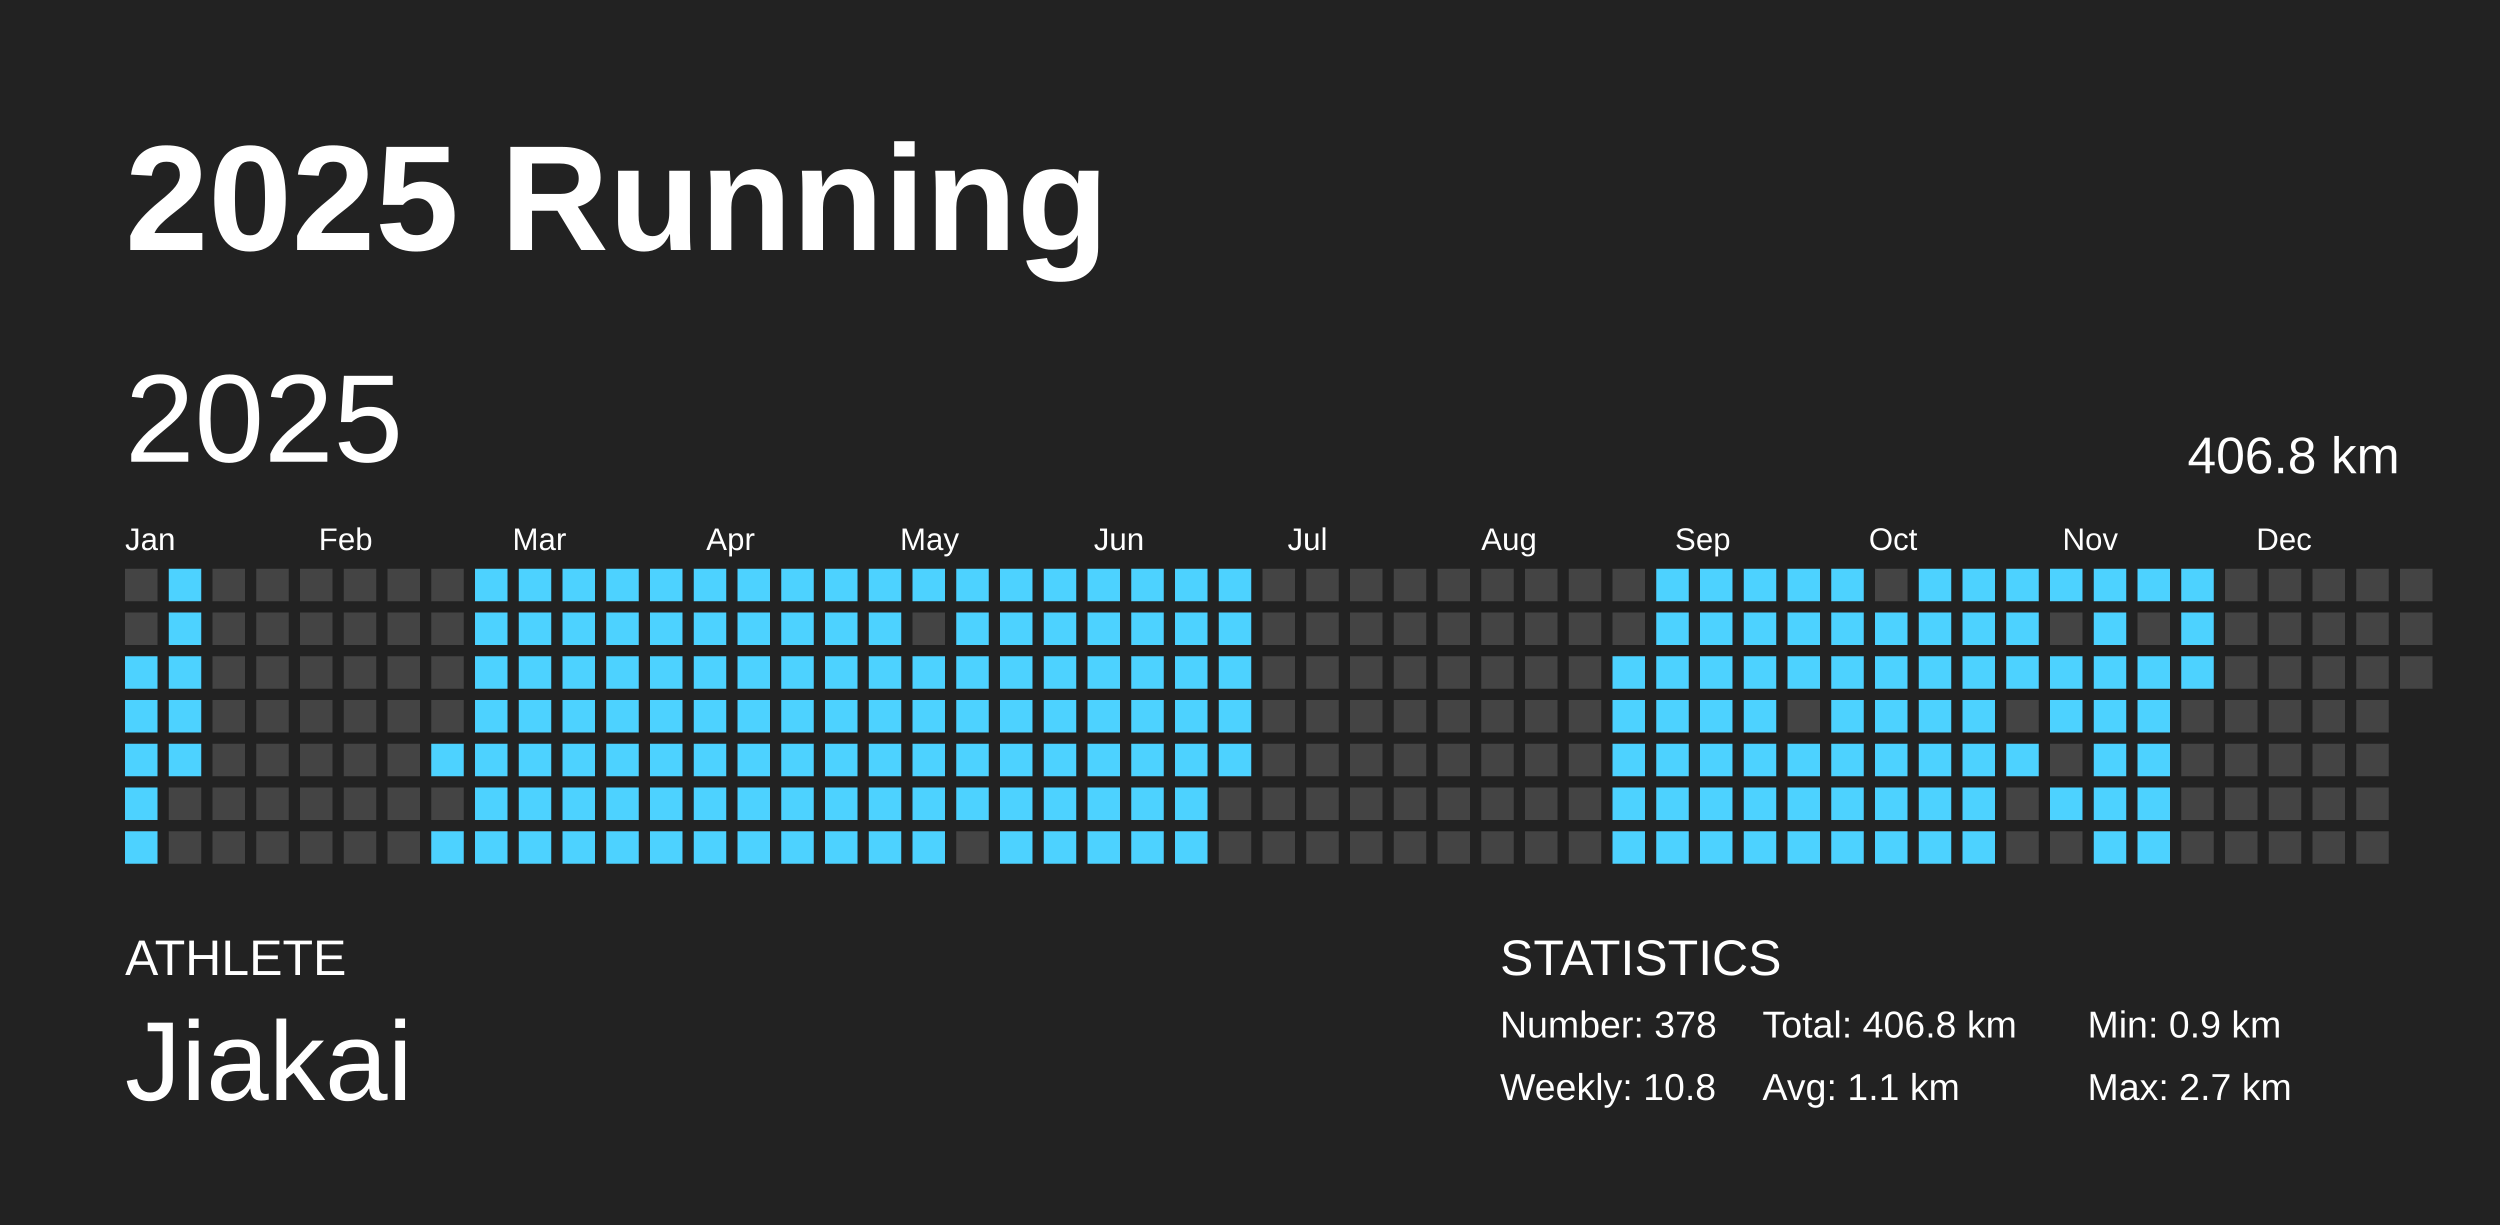
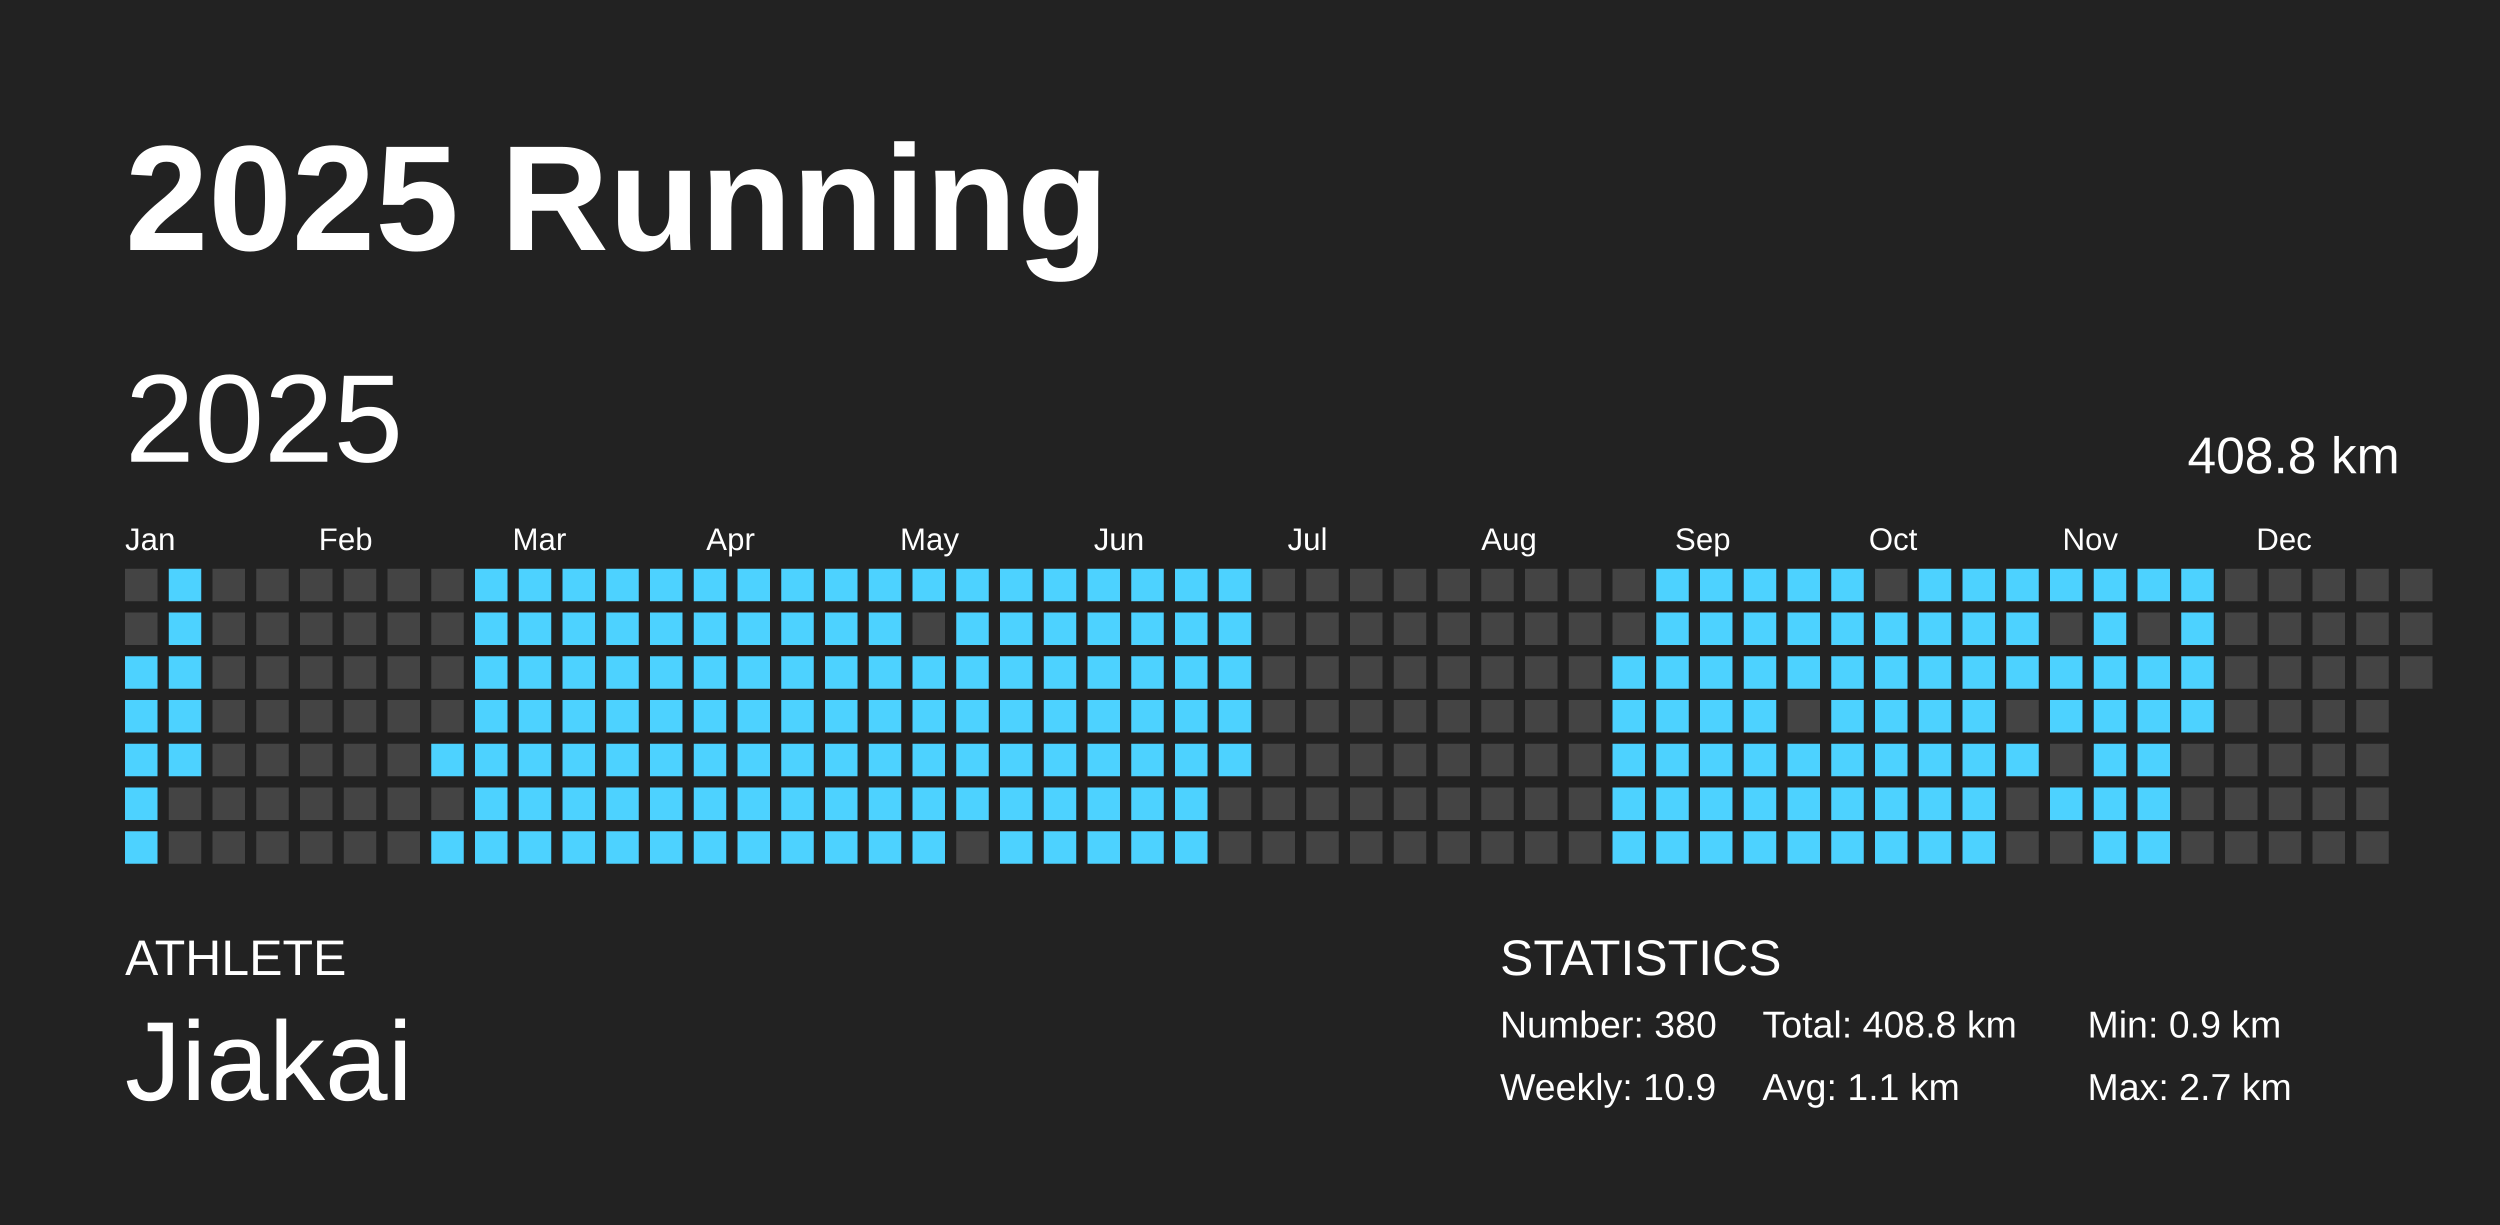
<svg xmlns="http://www.w3.org/2000/svg" baseProfile="full" height="98mm" version="1.1" viewBox="0,0,200,98" width="200mm">
  <defs />
  <rect fill="#222222" height="98" width="200" x="0" y="0" />
  <text fill="#FFFFFF" style="font-size:12px; font-family:Arial; font-weight:bold;" x="10" y="20">2025 Running</text>
  <text fill="#FFFFFF" style="font-size:4px; font-family:Arial" x="10" y="78">ATHLETE</text>
  <text fill="#FFFFFF" style="font-size:9px; font-family:Arial" x="10" y="88">Jiakai</text>
  <text fill="#FFFFFF" style="font-size:4px; font-family:Arial" x="120" y="78">STATISTICS</text>
-   <text fill="#FFFFFF" style="font-size:3px; font-family:Arial" x="120" y="83">Number: 378</text>
-   <text fill="#FFFFFF" style="font-size:3px; font-family:Arial" x="120" y="88">Weekly: 10.8</text>
-   <text fill="#FFFFFF" style="font-size:3px; font-family:Arial" x="141" y="83">Total: 406.8 km</text>
+   <text fill="#FFFFFF" style="font-size:3px; font-family:Arial" x="120" y="83">Number: 380</text>
+   <text fill="#FFFFFF" style="font-size:3px; font-family:Arial" x="120" y="88">Weekly: 10.9</text>
+   <text fill="#FFFFFF" style="font-size:3px; font-family:Arial" x="141" y="83">Total: 408.8 km</text>
  <text fill="#FFFFFF" style="font-size:3px; font-family:Arial" x="141" y="88">Avg: 1.1 km</text>
  <text fill="#FFFFFF" style="font-size:3px; font-family:Arial" x="167" y="83">Min: 0.9 km</text>
  <text fill="#FFFFFF" style="font-size:3px; font-family:Arial" x="167" y="88">Max: 2.7 km</text>
  <text dominant-baseline="hanging" fill="#FFFFFF" style="font-size:10.0px; font-family:Arial;" x="10" y="30">2025</text>
-   <text dominant-baseline="hanging" fill="#FFFFFF" style="font-size:4.125px; font-family:Arial;" x="175" y="35">406.8 km</text>
+   <text dominant-baseline="hanging" fill="#FFFFFF" style="font-size:4.125px; font-family:Arial;" x="175" y="35">408.8 km</text>
  <text fill="#FFFFFF" style="font-size:2.5px; font-family:Arial" x="10.0" y="44">Jan</text>
  <text fill="#FFFFFF" style="font-size:2.5px; font-family:Arial" x="25.5" y="44">Feb</text>
  <text fill="#FFFFFF" style="font-size:2.5px; font-family:Arial" x="41.0" y="44">Mar</text>
  <text fill="#FFFFFF" style="font-size:2.5px; font-family:Arial" x="56.5" y="44">Apr</text>
  <text fill="#FFFFFF" style="font-size:2.5px; font-family:Arial" x="72.0" y="44">May</text>
  <text fill="#FFFFFF" style="font-size:2.5px; font-family:Arial" x="87.5" y="44">Jun</text>
  <text fill="#FFFFFF" style="font-size:2.5px; font-family:Arial" x="103.0" y="44">Jul</text>
  <text fill="#FFFFFF" style="font-size:2.5px; font-family:Arial" x="118.5" y="44">Aug</text>
  <text fill="#FFFFFF" style="font-size:2.5px; font-family:Arial" x="134.0" y="44">Sep</text>
  <text fill="#FFFFFF" style="font-size:2.5px; font-family:Arial" x="149.5" y="44">Oct</text>
  <text fill="#FFFFFF" style="font-size:2.5px; font-family:Arial" x="165.0" y="44">Nov</text>
  <text fill="#FFFFFF" style="font-size:2.5px; font-family:Arial" x="180.5" y="44">Dec</text>
  <rect fill="#444444" height="2.6" width="2.6" x="10.0" y="45.5" />
  <rect fill="#444444" height="2.6" width="2.6" x="10.0" y="49.0" />
  <rect fill="#4dd2ff" height="2.6" width="2.6" x="10.0" y="52.5" />
  <rect fill="#4dd2ff" height="2.6" width="2.6" x="10.0" y="56.0" />
  <rect fill="#4dd2ff" height="2.6" width="2.6" x="10.0" y="59.5" />
  <rect fill="#4dd2ff" height="2.6" width="2.6" x="10.0" y="63.0" />
  <rect fill="#4dd2ff" height="2.6" width="2.6" x="10.0" y="66.5" />
  <rect fill="#4dd2ff" height="2.6" width="2.6" x="13.5" y="45.5" />
  <rect fill="#4dd2ff" height="2.6" width="2.6" x="13.5" y="49.0" />
  <rect fill="#4dd2ff" height="2.6" width="2.6" x="13.5" y="52.5" />
  <rect fill="#4dd2ff" height="2.6" width="2.6" x="13.5" y="56.0" />
  <rect fill="#4dd2ff" height="2.6" width="2.6" x="13.5" y="59.5" />
  <rect fill="#444444" height="2.6" width="2.6" x="13.5" y="63.0" />
  <rect fill="#444444" height="2.6" width="2.6" x="13.5" y="66.5" />
  <rect fill="#444444" height="2.6" width="2.6" x="17.0" y="45.5" />
  <rect fill="#444444" height="2.6" width="2.6" x="17.0" y="49.0" />
  <rect fill="#444444" height="2.6" width="2.6" x="17.0" y="52.5" />
  <rect fill="#444444" height="2.6" width="2.6" x="17.0" y="56.0" />
  <rect fill="#444444" height="2.6" width="2.6" x="17.0" y="59.5" />
  <rect fill="#444444" height="2.6" width="2.6" x="17.0" y="63.0" />
  <rect fill="#444444" height="2.6" width="2.6" x="17.0" y="66.5" />
  <rect fill="#444444" height="2.6" width="2.6" x="20.5" y="45.5" />
  <rect fill="#444444" height="2.6" width="2.6" x="20.5" y="49.0" />
  <rect fill="#444444" height="2.6" width="2.6" x="20.5" y="52.5" />
  <rect fill="#444444" height="2.6" width="2.6" x="20.5" y="56.0" />
  <rect fill="#444444" height="2.6" width="2.6" x="20.5" y="59.5" />
  <rect fill="#444444" height="2.6" width="2.6" x="20.5" y="63.0" />
  <rect fill="#444444" height="2.6" width="2.6" x="20.5" y="66.5" />
  <rect fill="#444444" height="2.6" width="2.6" x="24.0" y="45.5" />
  <rect fill="#444444" height="2.6" width="2.6" x="24.0" y="49.0" />
  <rect fill="#444444" height="2.6" width="2.6" x="24.0" y="52.5" />
  <rect fill="#444444" height="2.6" width="2.6" x="24.0" y="56.0" />
  <rect fill="#444444" height="2.6" width="2.6" x="24.0" y="59.5" />
  <rect fill="#444444" height="2.6" width="2.6" x="24.0" y="63.0" />
  <rect fill="#444444" height="2.6" width="2.6" x="24.0" y="66.5" />
  <rect fill="#444444" height="2.6" width="2.6" x="27.5" y="45.5" />
  <rect fill="#444444" height="2.6" width="2.6" x="27.5" y="49.0" />
  <rect fill="#444444" height="2.6" width="2.6" x="27.5" y="52.5" />
  <rect fill="#444444" height="2.6" width="2.6" x="27.5" y="56.0" />
  <rect fill="#444444" height="2.6" width="2.6" x="27.5" y="59.5" />
  <rect fill="#444444" height="2.6" width="2.6" x="27.5" y="63.0" />
  <rect fill="#444444" height="2.6" width="2.6" x="27.5" y="66.5" />
  <rect fill="#444444" height="2.6" width="2.6" x="31.0" y="45.5" />
  <rect fill="#444444" height="2.6" width="2.6" x="31.0" y="49.0" />
  <rect fill="#444444" height="2.6" width="2.6" x="31.0" y="52.5" />
  <rect fill="#444444" height="2.6" width="2.6" x="31.0" y="56.0" />
  <rect fill="#444444" height="2.6" width="2.6" x="31.0" y="59.5" />
  <rect fill="#444444" height="2.6" width="2.6" x="31.0" y="63.0" />
  <rect fill="#444444" height="2.6" width="2.6" x="31.0" y="66.5" />
  <rect fill="#444444" height="2.6" width="2.6" x="34.5" y="45.5" />
  <rect fill="#444444" height="2.6" width="2.6" x="34.5" y="49.0" />
  <rect fill="#444444" height="2.6" width="2.6" x="34.5" y="52.5" />
  <rect fill="#444444" height="2.6" width="2.6" x="34.5" y="56.0" />
  <rect fill="#4dd2ff" height="2.6" width="2.6" x="34.5" y="59.5" />
  <rect fill="#444444" height="2.6" width="2.6" x="34.5" y="63.0" />
  <rect fill="#4dd2ff" height="2.6" width="2.6" x="34.5" y="66.5" />
  <rect fill="#4dd2ff" height="2.6" width="2.6" x="38.0" y="45.5" />
  <rect fill="#4dd2ff" height="2.6" width="2.6" x="38.0" y="49.0" />
  <rect fill="#4dd2ff" height="2.6" width="2.6" x="38.0" y="52.5" />
  <rect fill="#4dd2ff" height="2.6" width="2.6" x="38.0" y="56.0" />
  <rect fill="#4dd2ff" height="2.6" width="2.6" x="38.0" y="59.5" />
  <rect fill="#4dd2ff" height="2.6" width="2.6" x="38.0" y="63.0" />
  <rect fill="#4dd2ff" height="2.6" width="2.6" x="38.0" y="66.5" />
  <rect fill="#4dd2ff" height="2.6" width="2.6" x="41.5" y="45.5" />
  <rect fill="#4dd2ff" height="2.6" width="2.6" x="41.5" y="49.0" />
  <rect fill="#4dd2ff" height="2.6" width="2.6" x="41.5" y="52.5" />
  <rect fill="#4dd2ff" height="2.6" width="2.6" x="41.5" y="56.0" />
  <rect fill="#4dd2ff" height="2.6" width="2.6" x="41.5" y="59.5" />
  <rect fill="#4dd2ff" height="2.6" width="2.6" x="41.5" y="63.0" />
  <rect fill="#4dd2ff" height="2.6" width="2.6" x="41.5" y="66.5" />
  <rect fill="#4dd2ff" height="2.6" width="2.6" x="45.0" y="45.5" />
  <rect fill="#4dd2ff" height="2.6" width="2.6" x="45.0" y="49.0" />
  <rect fill="#4dd2ff" height="2.6" width="2.6" x="45.0" y="52.5" />
  <rect fill="#4dd2ff" height="2.6" width="2.6" x="45.0" y="56.0" />
  <rect fill="#4dd2ff" height="2.6" width="2.6" x="45.0" y="59.5" />
  <rect fill="#4dd2ff" height="2.6" width="2.6" x="45.0" y="63.0" />
  <rect fill="#4dd2ff" height="2.6" width="2.6" x="45.0" y="66.5" />
  <rect fill="#4dd2ff" height="2.6" width="2.6" x="48.5" y="45.5" />
  <rect fill="#4dd2ff" height="2.6" width="2.6" x="48.5" y="49.0" />
  <rect fill="#4dd2ff" height="2.6" width="2.6" x="48.5" y="52.5" />
  <rect fill="#4dd2ff" height="2.6" width="2.6" x="48.5" y="56.0" />
  <rect fill="#4dd2ff" height="2.6" width="2.6" x="48.5" y="59.5" />
  <rect fill="#4dd2ff" height="2.6" width="2.6" x="48.5" y="63.0" />
  <rect fill="#4dd2ff" height="2.6" width="2.6" x="48.5" y="66.5" />
  <rect fill="#4dd2ff" height="2.6" width="2.6" x="52.0" y="45.5" />
  <rect fill="#4dd2ff" height="2.6" width="2.6" x="52.0" y="49.0" />
  <rect fill="#4dd2ff" height="2.6" width="2.6" x="52.0" y="52.5" />
  <rect fill="#4dd2ff" height="2.6" width="2.6" x="52.0" y="56.0" />
  <rect fill="#4dd2ff" height="2.6" width="2.6" x="52.0" y="59.5" />
  <rect fill="#4dd2ff" height="2.6" width="2.6" x="52.0" y="63.0" />
  <rect fill="#4dd2ff" height="2.6" width="2.6" x="52.0" y="66.5" />
  <rect fill="#4dd2ff" height="2.6" width="2.6" x="55.5" y="45.5" />
  <rect fill="#4dd2ff" height="2.6" width="2.6" x="55.5" y="49.0" />
  <rect fill="#4dd2ff" height="2.6" width="2.6" x="55.5" y="52.5" />
  <rect fill="#4dd2ff" height="2.6" width="2.6" x="55.5" y="56.0" />
  <rect fill="#4dd2ff" height="2.6" width="2.6" x="55.5" y="59.5" />
  <rect fill="#4dd2ff" height="2.6" width="2.6" x="55.5" y="63.0" />
  <rect fill="#4dd2ff" height="2.6" width="2.6" x="55.5" y="66.5" />
  <rect fill="#4dd2ff" height="2.6" width="2.6" x="59.0" y="45.5" />
  <rect fill="#4dd2ff" height="2.6" width="2.6" x="59.0" y="49.0" />
  <rect fill="#4dd2ff" height="2.6" width="2.6" x="59.0" y="52.5" />
  <rect fill="#4dd2ff" height="2.6" width="2.6" x="59.0" y="56.0" />
  <rect fill="#4dd2ff" height="2.6" width="2.6" x="59.0" y="59.5" />
  <rect fill="#4dd2ff" height="2.6" width="2.6" x="59.0" y="63.0" />
  <rect fill="#4dd2ff" height="2.6" width="2.6" x="59.0" y="66.5" />
  <rect fill="#4dd2ff" height="2.6" width="2.6" x="62.5" y="45.5" />
  <rect fill="#4dd2ff" height="2.6" width="2.6" x="62.5" y="49.0" />
  <rect fill="#4dd2ff" height="2.6" width="2.6" x="62.5" y="52.5" />
  <rect fill="#4dd2ff" height="2.6" width="2.6" x="62.5" y="56.0" />
  <rect fill="#4dd2ff" height="2.6" width="2.6" x="62.5" y="59.5" />
  <rect fill="#4dd2ff" height="2.6" width="2.6" x="62.5" y="63.0" />
  <rect fill="#4dd2ff" height="2.6" width="2.6" x="62.5" y="66.5" />
  <rect fill="#4dd2ff" height="2.6" width="2.6" x="66.0" y="45.5" />
  <rect fill="#4dd2ff" height="2.6" width="2.6" x="66.0" y="49.0" />
  <rect fill="#4dd2ff" height="2.6" width="2.6" x="66.0" y="52.5" />
  <rect fill="#4dd2ff" height="2.6" width="2.6" x="66.0" y="56.0" />
  <rect fill="#4dd2ff" height="2.6" width="2.6" x="66.0" y="59.5" />
  <rect fill="#4dd2ff" height="2.6" width="2.6" x="66.0" y="63.0" />
  <rect fill="#4dd2ff" height="2.6" width="2.6" x="66.0" y="66.5" />
  <rect fill="#4dd2ff" height="2.6" width="2.6" x="69.5" y="45.5" />
  <rect fill="#4dd2ff" height="2.6" width="2.6" x="69.5" y="49.0" />
  <rect fill="#4dd2ff" height="2.6" width="2.6" x="69.5" y="52.5" />
  <rect fill="#4dd2ff" height="2.6" width="2.6" x="69.5" y="56.0" />
  <rect fill="#4dd2ff" height="2.6" width="2.6" x="69.5" y="59.5" />
  <rect fill="#4dd2ff" height="2.6" width="2.6" x="69.5" y="63.0" />
  <rect fill="#4dd2ff" height="2.6" width="2.6" x="69.5" y="66.5" />
  <rect fill="#4dd2ff" height="2.6" width="2.6" x="73.0" y="45.5" />
  <rect fill="#444444" height="2.6" width="2.6" x="73.0" y="49.0" />
  <rect fill="#4dd2ff" height="2.6" width="2.6" x="73.0" y="52.5" />
  <rect fill="#4dd2ff" height="2.6" width="2.6" x="73.0" y="56.0" />
  <rect fill="#4dd2ff" height="2.6" width="2.6" x="73.0" y="59.5" />
  <rect fill="#4dd2ff" height="2.6" width="2.6" x="73.0" y="63.0" />
  <rect fill="#4dd2ff" height="2.6" width="2.6" x="73.0" y="66.5" />
  <rect fill="#4dd2ff" height="2.6" width="2.6" x="76.5" y="45.5" />
  <rect fill="#4dd2ff" height="2.6" width="2.6" x="76.5" y="49.0" />
  <rect fill="#4dd2ff" height="2.6" width="2.6" x="76.5" y="52.5" />
  <rect fill="#4dd2ff" height="2.6" width="2.6" x="76.5" y="56.0" />
  <rect fill="#4dd2ff" height="2.6" width="2.6" x="76.5" y="59.5" />
  <rect fill="#4dd2ff" height="2.6" width="2.6" x="76.5" y="63.0" />
  <rect fill="#444444" height="2.6" width="2.6" x="76.5" y="66.5" />
  <rect fill="#4dd2ff" height="2.6" width="2.6" x="80.0" y="45.5" />
  <rect fill="#4dd2ff" height="2.6" width="2.6" x="80.0" y="49.0" />
  <rect fill="#4dd2ff" height="2.6" width="2.6" x="80.0" y="52.5" />
  <rect fill="#4dd2ff" height="2.6" width="2.6" x="80.0" y="56.0" />
  <rect fill="#4dd2ff" height="2.6" width="2.6" x="80.0" y="59.5" />
  <rect fill="#4dd2ff" height="2.6" width="2.6" x="80.0" y="63.0" />
  <rect fill="#4dd2ff" height="2.6" width="2.6" x="80.0" y="66.5" />
  <rect fill="#4dd2ff" height="2.6" width="2.6" x="83.5" y="45.5" />
  <rect fill="#4dd2ff" height="2.6" width="2.6" x="83.5" y="49.0" />
  <rect fill="#4dd2ff" height="2.6" width="2.6" x="83.5" y="52.5" />
  <rect fill="#4dd2ff" height="2.6" width="2.6" x="83.5" y="56.0" />
  <rect fill="#4dd2ff" height="2.6" width="2.6" x="83.5" y="59.5" />
  <rect fill="#4dd2ff" height="2.6" width="2.6" x="83.5" y="63.0" />
  <rect fill="#4dd2ff" height="2.6" width="2.6" x="83.5" y="66.5" />
  <rect fill="#4dd2ff" height="2.6" width="2.6" x="87.0" y="45.5" />
  <rect fill="#4dd2ff" height="2.6" width="2.6" x="87.0" y="49.0" />
  <rect fill="#4dd2ff" height="2.6" width="2.6" x="87.0" y="52.5" />
  <rect fill="#4dd2ff" height="2.6" width="2.6" x="87.0" y="56.0" />
  <rect fill="#4dd2ff" height="2.6" width="2.6" x="87.0" y="59.5" />
  <rect fill="#4dd2ff" height="2.6" width="2.6" x="87.0" y="63.0" />
  <rect fill="#4dd2ff" height="2.6" width="2.6" x="87.0" y="66.5" />
  <rect fill="#4dd2ff" height="2.6" width="2.6" x="90.5" y="45.5" />
  <rect fill="#4dd2ff" height="2.6" width="2.6" x="90.5" y="49.0" />
  <rect fill="#4dd2ff" height="2.6" width="2.6" x="90.5" y="52.5" />
  <rect fill="#4dd2ff" height="2.6" width="2.6" x="90.5" y="56.0" />
  <rect fill="#4dd2ff" height="2.6" width="2.6" x="90.5" y="59.5" />
  <rect fill="#4dd2ff" height="2.6" width="2.6" x="90.5" y="63.0" />
  <rect fill="#4dd2ff" height="2.6" width="2.6" x="90.5" y="66.5" />
  <rect fill="#4dd2ff" height="2.6" width="2.6" x="94.0" y="45.5" />
  <rect fill="#4dd2ff" height="2.6" width="2.6" x="94.0" y="49.0" />
  <rect fill="#4dd2ff" height="2.6" width="2.6" x="94.0" y="52.5" />
  <rect fill="#4dd2ff" height="2.6" width="2.6" x="94.0" y="56.0" />
  <rect fill="#4dd2ff" height="2.6" width="2.6" x="94.0" y="59.5" />
  <rect fill="#4dd2ff" height="2.6" width="2.6" x="94.0" y="63.0" />
  <rect fill="#4dd2ff" height="2.6" width="2.6" x="94.0" y="66.5" />
  <rect fill="#4dd2ff" height="2.6" width="2.6" x="97.5" y="45.5" />
  <rect fill="#4dd2ff" height="2.6" width="2.6" x="97.5" y="49.0" />
  <rect fill="#4dd2ff" height="2.6" width="2.6" x="97.5" y="52.5" />
  <rect fill="#4dd2ff" height="2.6" width="2.6" x="97.5" y="56.0" />
  <rect fill="#4dd2ff" height="2.6" width="2.6" x="97.5" y="59.5" />
  <rect fill="#444444" height="2.6" width="2.6" x="97.5" y="63.0" />
  <rect fill="#444444" height="2.6" width="2.6" x="97.5" y="66.5" />
  <rect fill="#444444" height="2.6" width="2.6" x="101.0" y="45.5" />
  <rect fill="#444444" height="2.6" width="2.6" x="101.0" y="49.0" />
  <rect fill="#444444" height="2.6" width="2.6" x="101.0" y="52.5" />
  <rect fill="#444444" height="2.6" width="2.6" x="101.0" y="56.0" />
  <rect fill="#444444" height="2.6" width="2.6" x="101.0" y="59.5" />
  <rect fill="#444444" height="2.6" width="2.6" x="101.0" y="63.0" />
  <rect fill="#444444" height="2.6" width="2.6" x="101.0" y="66.5" />
  <rect fill="#444444" height="2.6" width="2.6" x="104.5" y="45.5" />
  <rect fill="#444444" height="2.6" width="2.6" x="104.5" y="49.0" />
  <rect fill="#444444" height="2.6" width="2.6" x="104.5" y="52.5" />
  <rect fill="#444444" height="2.6" width="2.6" x="104.5" y="56.0" />
  <rect fill="#444444" height="2.6" width="2.6" x="104.5" y="59.5" />
  <rect fill="#444444" height="2.6" width="2.6" x="104.5" y="63.0" />
  <rect fill="#444444" height="2.6" width="2.6" x="104.5" y="66.5" />
  <rect fill="#444444" height="2.6" width="2.6" x="108.0" y="45.5" />
  <rect fill="#444444" height="2.6" width="2.6" x="108.0" y="49.0" />
  <rect fill="#444444" height="2.6" width="2.6" x="108.0" y="52.5" />
  <rect fill="#444444" height="2.6" width="2.6" x="108.0" y="56.0" />
  <rect fill="#444444" height="2.6" width="2.6" x="108.0" y="59.5" />
  <rect fill="#444444" height="2.6" width="2.6" x="108.0" y="63.0" />
  <rect fill="#444444" height="2.6" width="2.6" x="108.0" y="66.5" />
  <rect fill="#444444" height="2.6" width="2.6" x="111.5" y="45.5" />
  <rect fill="#444444" height="2.6" width="2.6" x="111.5" y="49.0" />
  <rect fill="#444444" height="2.6" width="2.6" x="111.5" y="52.5" />
  <rect fill="#444444" height="2.6" width="2.6" x="111.5" y="56.0" />
  <rect fill="#444444" height="2.6" width="2.6" x="111.5" y="59.5" />
  <rect fill="#444444" height="2.6" width="2.6" x="111.5" y="63.0" />
  <rect fill="#444444" height="2.6" width="2.6" x="111.5" y="66.5" />
  <rect fill="#444444" height="2.6" width="2.6" x="115.0" y="45.5" />
  <rect fill="#444444" height="2.6" width="2.6" x="115.0" y="49.0" />
  <rect fill="#444444" height="2.6" width="2.6" x="115.0" y="52.5" />
  <rect fill="#444444" height="2.6" width="2.6" x="115.0" y="56.0" />
  <rect fill="#444444" height="2.6" width="2.6" x="115.0" y="59.5" />
  <rect fill="#444444" height="2.6" width="2.6" x="115.0" y="63.0" />
  <rect fill="#444444" height="2.6" width="2.6" x="115.0" y="66.5" />
  <rect fill="#444444" height="2.6" width="2.6" x="118.5" y="45.5" />
  <rect fill="#444444" height="2.6" width="2.6" x="118.5" y="49.0" />
  <rect fill="#444444" height="2.6" width="2.6" x="118.5" y="52.5" />
  <rect fill="#444444" height="2.6" width="2.6" x="118.5" y="56.0" />
  <rect fill="#444444" height="2.6" width="2.6" x="118.5" y="59.5" />
  <rect fill="#444444" height="2.6" width="2.6" x="118.5" y="63.0" />
  <rect fill="#444444" height="2.6" width="2.6" x="118.5" y="66.5" />
  <rect fill="#444444" height="2.6" width="2.6" x="122.0" y="45.5" />
  <rect fill="#444444" height="2.6" width="2.6" x="122.0" y="49.0" />
  <rect fill="#444444" height="2.6" width="2.6" x="122.0" y="52.5" />
  <rect fill="#444444" height="2.6" width="2.6" x="122.0" y="56.0" />
  <rect fill="#444444" height="2.6" width="2.6" x="122.0" y="59.5" />
  <rect fill="#444444" height="2.6" width="2.6" x="122.0" y="63.0" />
  <rect fill="#444444" height="2.6" width="2.6" x="122.0" y="66.5" />
  <rect fill="#444444" height="2.6" width="2.6" x="125.5" y="45.5" />
  <rect fill="#444444" height="2.6" width="2.6" x="125.5" y="49.0" />
  <rect fill="#444444" height="2.6" width="2.6" x="125.5" y="52.5" />
  <rect fill="#444444" height="2.6" width="2.6" x="125.5" y="56.0" />
  <rect fill="#444444" height="2.6" width="2.6" x="125.5" y="59.5" />
  <rect fill="#444444" height="2.6" width="2.6" x="125.5" y="63.0" />
  <rect fill="#444444" height="2.6" width="2.6" x="125.5" y="66.5" />
  <rect fill="#444444" height="2.6" width="2.6" x="129.0" y="45.5" />
  <rect fill="#444444" height="2.6" width="2.6" x="129.0" y="49.0" />
  <rect fill="#4dd2ff" height="2.6" width="2.6" x="129.0" y="52.5" />
  <rect fill="#4dd2ff" height="2.6" width="2.6" x="129.0" y="56.0" />
  <rect fill="#4dd2ff" height="2.6" width="2.6" x="129.0" y="59.5" />
  <rect fill="#4dd2ff" height="2.6" width="2.6" x="129.0" y="63.0" />
  <rect fill="#4dd2ff" height="2.6" width="2.6" x="129.0" y="66.5" />
  <rect fill="#4dd2ff" height="2.6" width="2.6" x="132.5" y="45.5" />
  <rect fill="#4dd2ff" height="2.6" width="2.6" x="132.5" y="49.0" />
  <rect fill="#4dd2ff" height="2.6" width="2.6" x="132.5" y="52.5" />
  <rect fill="#4dd2ff" height="2.6" width="2.6" x="132.5" y="56.0" />
  <rect fill="#4dd2ff" height="2.6" width="2.6" x="132.5" y="59.5" />
  <rect fill="#4dd2ff" height="2.6" width="2.6" x="132.5" y="63.0" />
  <rect fill="#4dd2ff" height="2.6" width="2.6" x="132.5" y="66.5" />
  <rect fill="#4dd2ff" height="2.6" width="2.6" x="136.0" y="45.5" />
  <rect fill="#4dd2ff" height="2.6" width="2.6" x="136.0" y="49.0" />
  <rect fill="#4dd2ff" height="2.6" width="2.6" x="136.0" y="52.5" />
  <rect fill="#4dd2ff" height="2.6" width="2.6" x="136.0" y="56.0" />
  <rect fill="#4dd2ff" height="2.6" width="2.6" x="136.0" y="59.5" />
  <rect fill="#4dd2ff" height="2.6" width="2.6" x="136.0" y="63.0" />
  <rect fill="#4dd2ff" height="2.6" width="2.6" x="136.0" y="66.5" />
  <rect fill="#4dd2ff" height="2.6" width="2.6" x="139.5" y="45.5" />
  <rect fill="#4dd2ff" height="2.6" width="2.6" x="139.5" y="49.0" />
  <rect fill="#4dd2ff" height="2.6" width="2.6" x="139.5" y="52.5" />
  <rect fill="#4dd2ff" height="2.6" width="2.6" x="139.5" y="56.0" />
  <rect fill="#4dd2ff" height="2.6" width="2.6" x="139.5" y="59.5" />
  <rect fill="#4dd2ff" height="2.6" width="2.6" x="139.5" y="63.0" />
  <rect fill="#4dd2ff" height="2.6" width="2.6" x="139.5" y="66.5" />
  <rect fill="#4dd2ff" height="2.6" width="2.6" x="143.0" y="45.5" />
  <rect fill="#4dd2ff" height="2.6" width="2.6" x="143.0" y="49.0" />
  <rect fill="#4dd2ff" height="2.6" width="2.6" x="143.0" y="52.5" />
  <rect fill="#444444" height="2.6" width="2.6" x="143.0" y="56.0" />
  <rect fill="#4dd2ff" height="2.6" width="2.6" x="143.0" y="59.5" />
  <rect fill="#4dd2ff" height="2.6" width="2.6" x="143.0" y="63.0" />
  <rect fill="#4dd2ff" height="2.6" width="2.6" x="143.0" y="66.5" />
  <rect fill="#4dd2ff" height="2.6" width="2.6" x="146.5" y="45.5" />
  <rect fill="#4dd2ff" height="2.6" width="2.6" x="146.5" y="49.0" />
  <rect fill="#4dd2ff" height="2.6" width="2.6" x="146.5" y="52.5" />
  <rect fill="#4dd2ff" height="2.6" width="2.6" x="146.5" y="56.0" />
  <rect fill="#4dd2ff" height="2.6" width="2.6" x="146.5" y="59.5" />
  <rect fill="#4dd2ff" height="2.6" width="2.6" x="146.5" y="63.0" />
  <rect fill="#4dd2ff" height="2.6" width="2.6" x="146.5" y="66.5" />
  <rect fill="#444444" height="2.6" width="2.6" x="150.0" y="45.5" />
  <rect fill="#4dd2ff" height="2.6" width="2.6" x="150.0" y="49.0" />
  <rect fill="#4dd2ff" height="2.6" width="2.6" x="150.0" y="52.5" />
  <rect fill="#4dd2ff" height="2.6" width="2.6" x="150.0" y="56.0" />
  <rect fill="#4dd2ff" height="2.6" width="2.6" x="150.0" y="59.5" />
  <rect fill="#4dd2ff" height="2.6" width="2.6" x="150.0" y="63.0" />
  <rect fill="#4dd2ff" height="2.6" width="2.6" x="150.0" y="66.5" />
  <rect fill="#4dd2ff" height="2.6" width="2.6" x="153.5" y="45.5" />
  <rect fill="#4dd2ff" height="2.6" width="2.6" x="153.5" y="49.0" />
  <rect fill="#4dd2ff" height="2.6" width="2.6" x="153.5" y="52.5" />
  <rect fill="#4dd2ff" height="2.6" width="2.6" x="153.5" y="56.0" />
  <rect fill="#4dd2ff" height="2.6" width="2.6" x="153.5" y="59.5" />
  <rect fill="#4dd2ff" height="2.6" width="2.6" x="153.5" y="63.0" />
  <rect fill="#4dd2ff" height="2.6" width="2.6" x="153.5" y="66.5" />
  <rect fill="#4dd2ff" height="2.6" width="2.6" x="157.0" y="45.5" />
  <rect fill="#4dd2ff" height="2.6" width="2.6" x="157.0" y="49.0" />
  <rect fill="#4dd2ff" height="2.6" width="2.6" x="157.0" y="52.5" />
  <rect fill="#4dd2ff" height="2.6" width="2.6" x="157.0" y="56.0" />
  <rect fill="#4dd2ff" height="2.6" width="2.6" x="157.0" y="59.5" />
  <rect fill="#4dd2ff" height="2.6" width="2.6" x="157.0" y="63.0" />
  <rect fill="#4dd2ff" height="2.6" width="2.6" x="157.0" y="66.5" />
  <rect fill="#4dd2ff" height="2.6" width="2.6" x="160.5" y="45.5" />
  <rect fill="#4dd2ff" height="2.6" width="2.6" x="160.5" y="49.0" />
  <rect fill="#4dd2ff" height="2.6" width="2.6" x="160.5" y="52.5" />
  <rect fill="#444444" height="2.6" width="2.6" x="160.5" y="56.0" />
  <rect fill="#4dd2ff" height="2.6" width="2.6" x="160.5" y="59.5" />
  <rect fill="#444444" height="2.6" width="2.6" x="160.5" y="63.0" />
  <rect fill="#444444" height="2.6" width="2.6" x="160.5" y="66.5" />
  <rect fill="#4dd2ff" height="2.6" width="2.6" x="164.0" y="45.5" />
  <rect fill="#444444" height="2.6" width="2.6" x="164.0" y="49.0" />
  <rect fill="#4dd2ff" height="2.6" width="2.6" x="164.0" y="52.5" />
  <rect fill="#4dd2ff" height="2.6" width="2.6" x="164.0" y="56.0" />
  <rect fill="#444444" height="2.6" width="2.6" x="164.0" y="59.5" />
  <rect fill="#4dd2ff" height="2.6" width="2.6" x="164.0" y="63.0" />
  <rect fill="#444444" height="2.6" width="2.6" x="164.0" y="66.5" />
  <rect fill="#4dd2ff" height="2.6" width="2.6" x="167.5" y="45.5" />
  <rect fill="#4dd2ff" height="2.6" width="2.6" x="167.5" y="49.0" />
  <rect fill="#4dd2ff" height="2.6" width="2.6" x="167.5" y="52.5" />
  <rect fill="#4dd2ff" height="2.6" width="2.6" x="167.5" y="56.0" />
  <rect fill="#4dd2ff" height="2.6" width="2.6" x="167.5" y="59.5" />
  <rect fill="#4dd2ff" height="2.6" width="2.6" x="167.5" y="63.0" />
  <rect fill="#4dd2ff" height="2.6" width="2.6" x="167.5" y="66.5" />
  <rect fill="#4dd2ff" height="2.6" width="2.6" x="171.0" y="45.5" />
  <rect fill="#444444" height="2.6" width="2.6" x="171.0" y="49.0" />
  <rect fill="#4dd2ff" height="2.6" width="2.6" x="171.0" y="52.5" />
  <rect fill="#4dd2ff" height="2.6" width="2.6" x="171.0" y="56.0" />
  <rect fill="#4dd2ff" height="2.6" width="2.6" x="171.0" y="59.5" />
  <rect fill="#4dd2ff" height="2.6" width="2.6" x="171.0" y="63.0" />
  <rect fill="#4dd2ff" height="2.6" width="2.6" x="171.0" y="66.5" />
  <rect fill="#4dd2ff" height="2.6" width="2.6" x="174.5" y="45.5" />
  <rect fill="#4dd2ff" height="2.6" width="2.6" x="174.5" y="49.0" />
  <rect fill="#4dd2ff" height="2.6" width="2.6" x="174.5" y="52.5" />
-   <rect fill="#444444" height="2.6" width="2.6" x="174.5" y="56.0" />
+   <rect fill="#4dd2ff" height="2.6" width="2.6" x="174.5" y="56.0" />
  <rect fill="#444444" height="2.6" width="2.6" x="174.5" y="59.5" />
  <rect fill="#444444" height="2.6" width="2.6" x="174.5" y="63.0" />
  <rect fill="#444444" height="2.6" width="2.6" x="174.5" y="66.5" />
  <rect fill="#444444" height="2.6" width="2.6" x="178.0" y="45.5" />
  <rect fill="#444444" height="2.6" width="2.6" x="178.0" y="49.0" />
  <rect fill="#444444" height="2.6" width="2.6" x="178.0" y="52.5" />
  <rect fill="#444444" height="2.6" width="2.6" x="178.0" y="56.0" />
  <rect fill="#444444" height="2.6" width="2.6" x="178.0" y="59.5" />
  <rect fill="#444444" height="2.6" width="2.6" x="178.0" y="63.0" />
  <rect fill="#444444" height="2.6" width="2.6" x="178.0" y="66.5" />
  <rect fill="#444444" height="2.6" width="2.6" x="181.5" y="45.5" />
  <rect fill="#444444" height="2.6" width="2.6" x="181.5" y="49.0" />
  <rect fill="#444444" height="2.6" width="2.6" x="181.5" y="52.5" />
  <rect fill="#444444" height="2.6" width="2.6" x="181.5" y="56.0" />
  <rect fill="#444444" height="2.6" width="2.6" x="181.5" y="59.5" />
  <rect fill="#444444" height="2.6" width="2.6" x="181.5" y="63.0" />
  <rect fill="#444444" height="2.6" width="2.6" x="181.5" y="66.5" />
  <rect fill="#444444" height="2.6" width="2.6" x="185.0" y="45.5" />
  <rect fill="#444444" height="2.6" width="2.6" x="185.0" y="49.0" />
  <rect fill="#444444" height="2.6" width="2.6" x="185.0" y="52.5" />
  <rect fill="#444444" height="2.6" width="2.6" x="185.0" y="56.0" />
  <rect fill="#444444" height="2.6" width="2.6" x="185.0" y="59.5" />
  <rect fill="#444444" height="2.6" width="2.6" x="185.0" y="63.0" />
  <rect fill="#444444" height="2.6" width="2.6" x="185.0" y="66.5" />
  <rect fill="#444444" height="2.6" width="2.6" x="188.5" y="45.5" />
  <rect fill="#444444" height="2.6" width="2.6" x="188.5" y="49.0" />
  <rect fill="#444444" height="2.6" width="2.6" x="188.5" y="52.5" />
  <rect fill="#444444" height="2.6" width="2.6" x="188.5" y="56.0" />
  <rect fill="#444444" height="2.6" width="2.6" x="188.5" y="59.5" />
  <rect fill="#444444" height="2.6" width="2.6" x="188.5" y="63.0" />
  <rect fill="#444444" height="2.6" width="2.6" x="188.5" y="66.5" />
  <rect fill="#444444" height="2.6" width="2.6" x="192.0" y="45.5" />
  <rect fill="#444444" height="2.6" width="2.6" x="192.0" y="49.0" />
  <rect fill="#444444" height="2.6" width="2.6" x="192.0" y="52.5" />
</svg>
